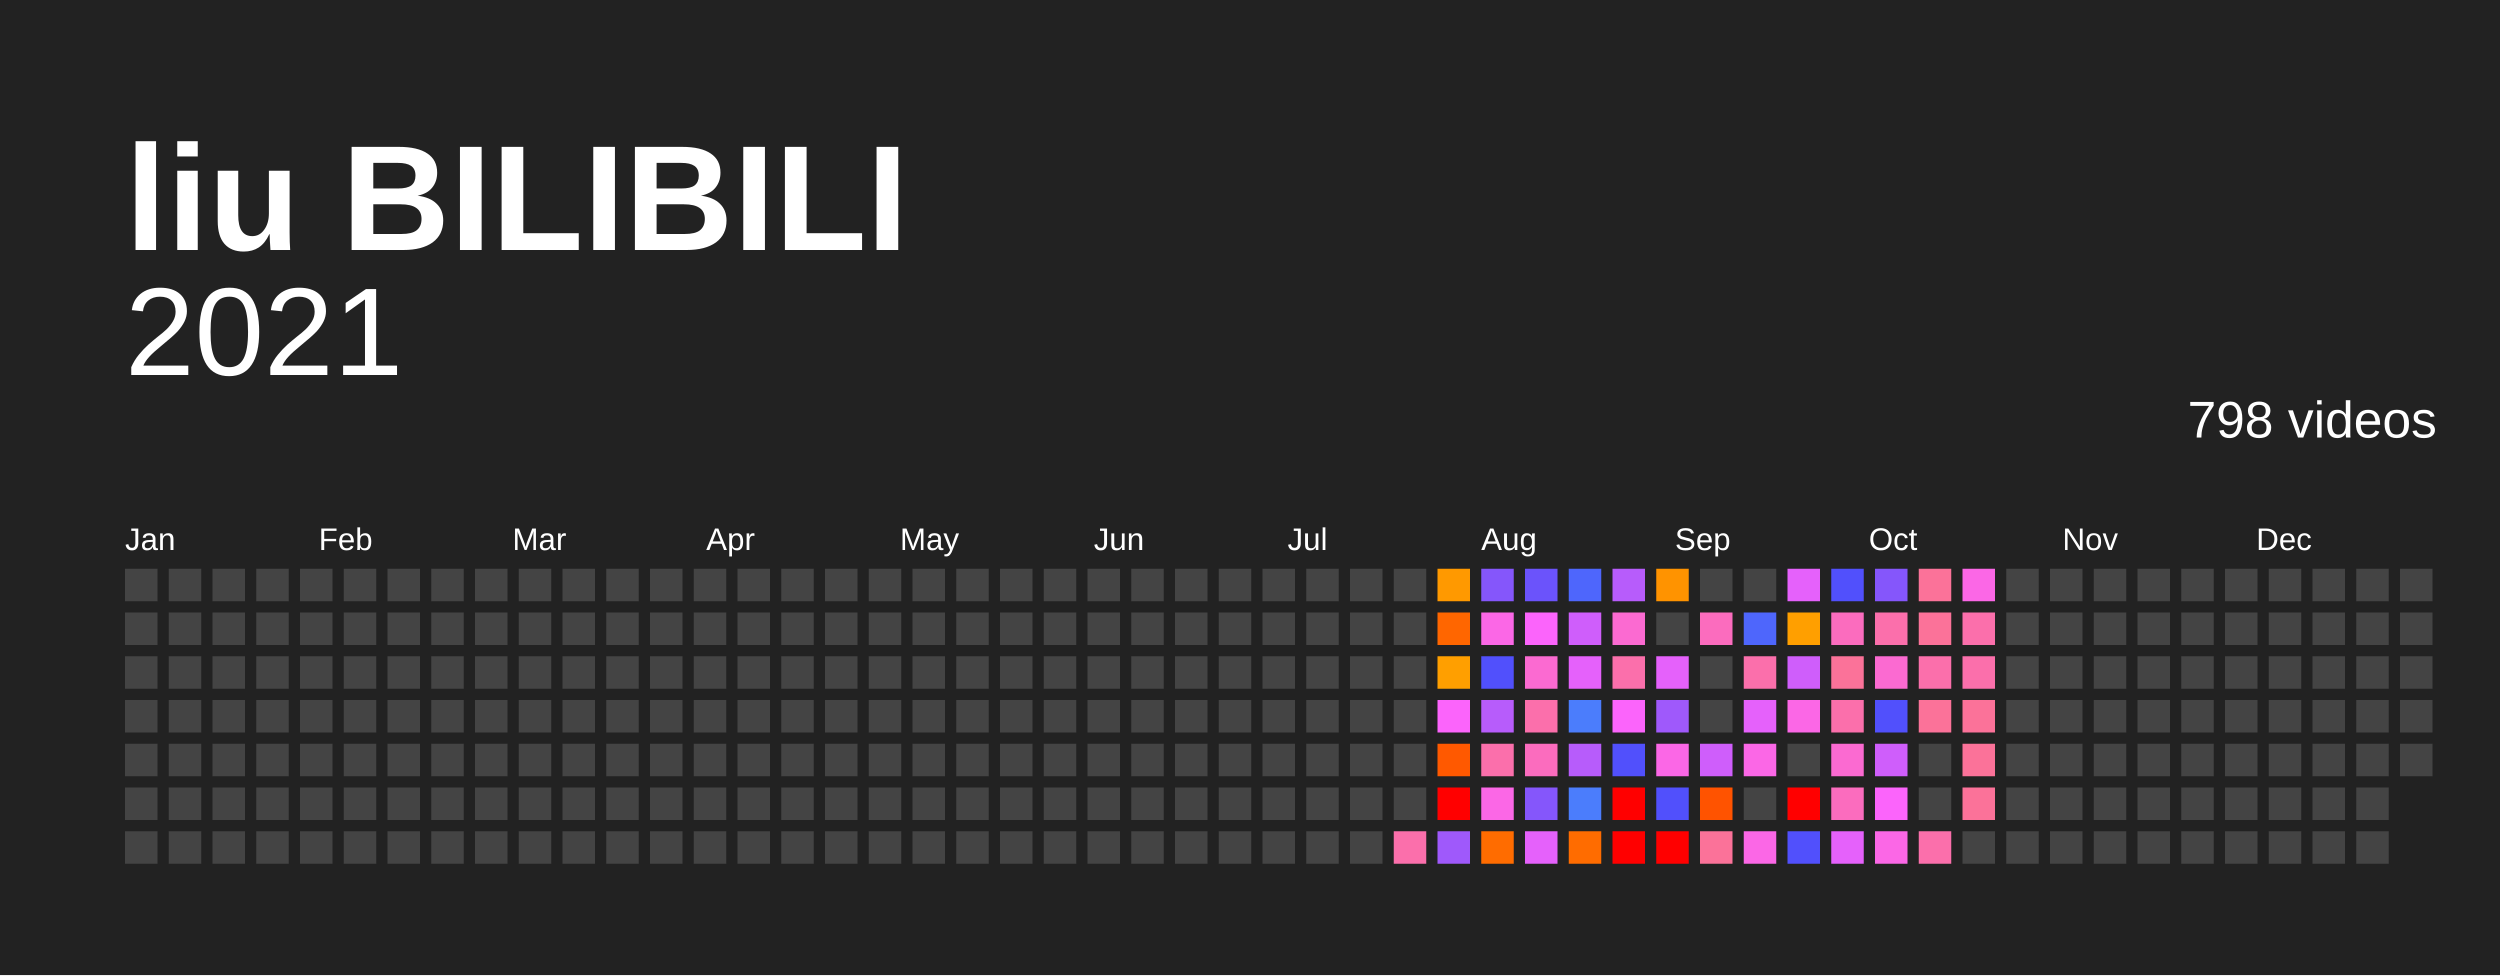
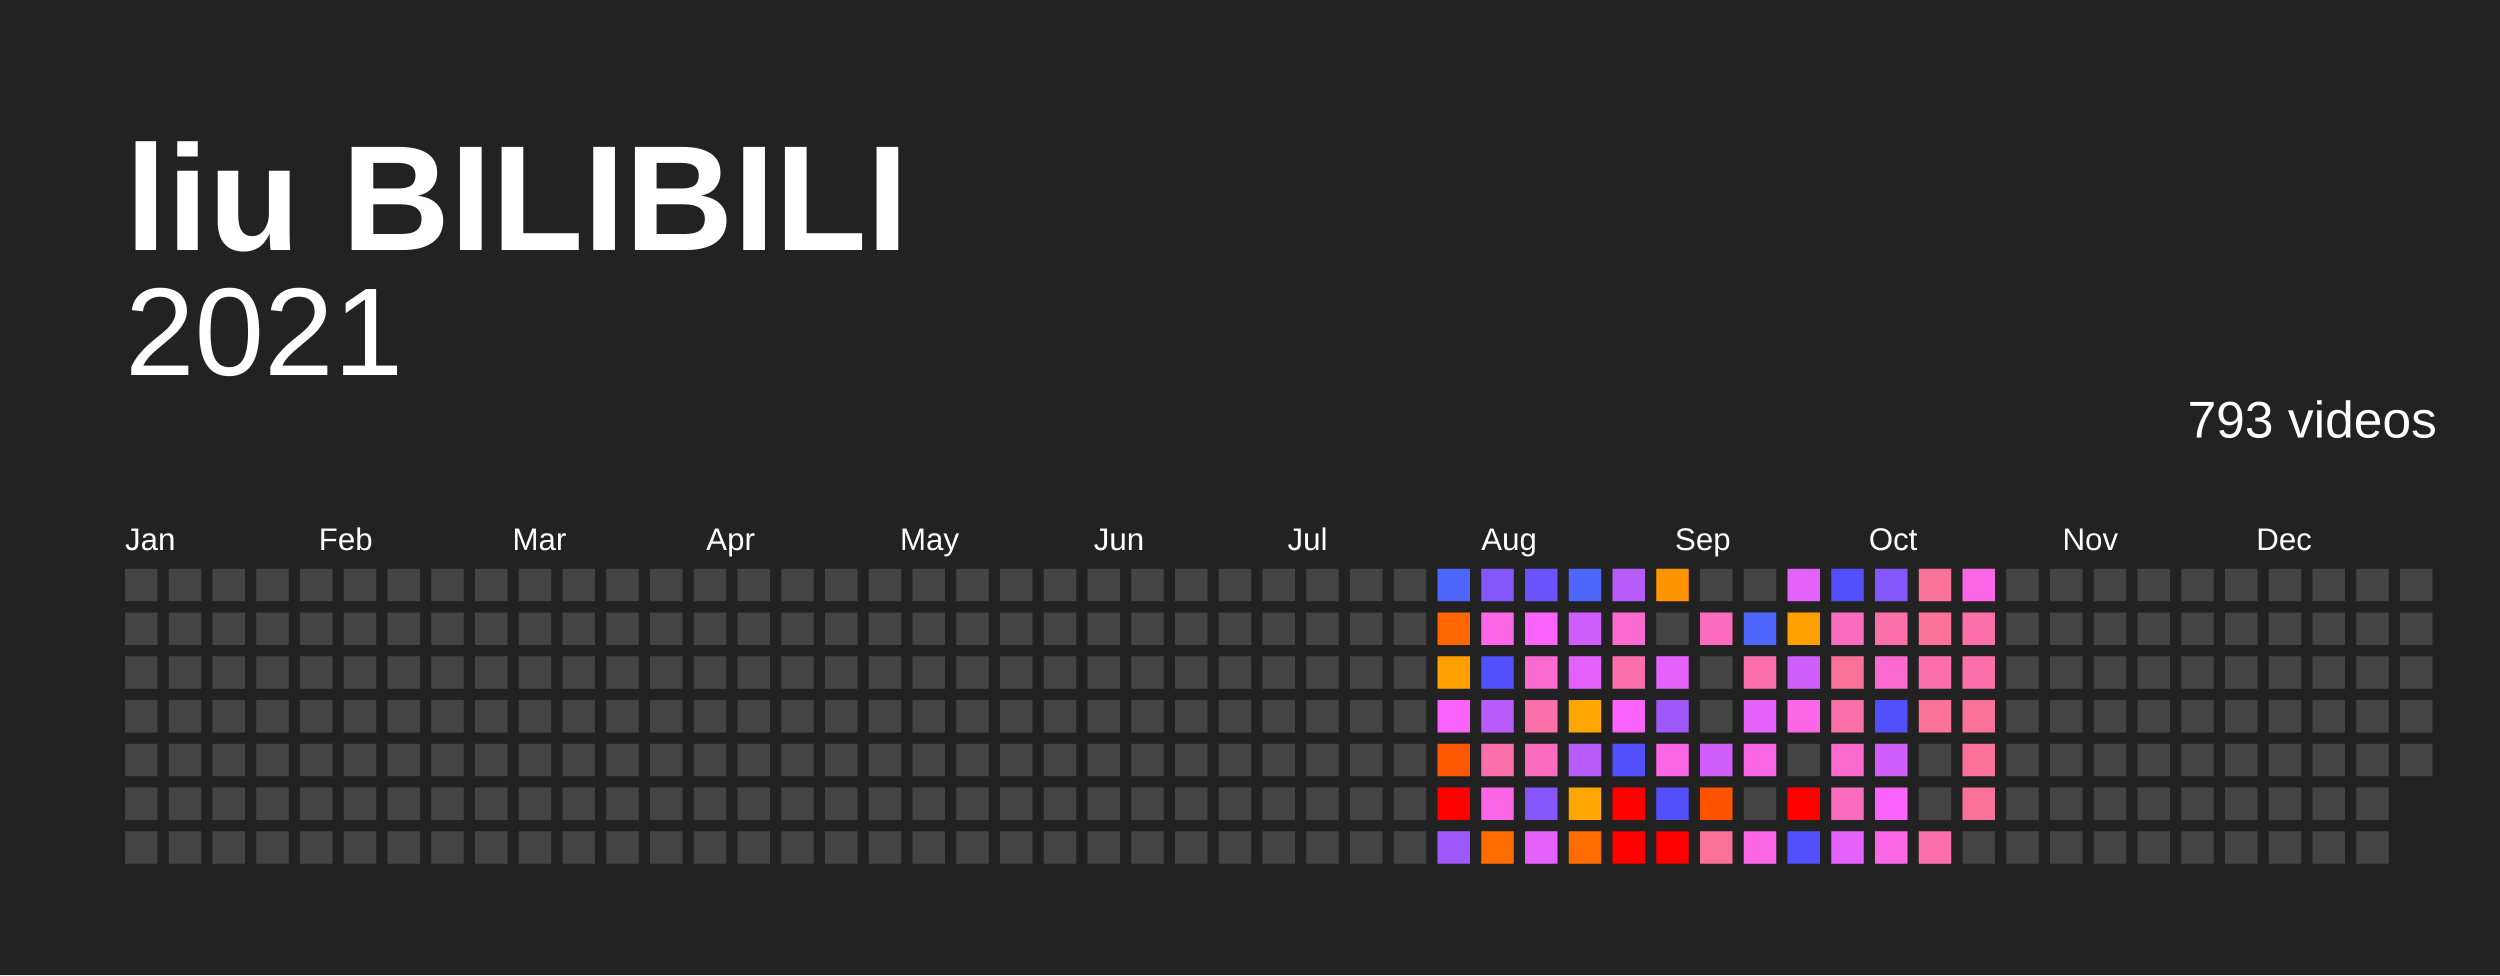
<svg xmlns="http://www.w3.org/2000/svg" baseProfile="full" height="78mm" version="1.1" viewBox="0,0,200,78" width="200mm">
  <defs />
  <rect fill="#222222" height="78" width="200" x="0" y="0" />
  <text fill="#FFFFFF" style="font-size:12px; font-family:Arial; font-weight:bold;" x="10" y="20">liu BILIBILI</text>
  <text alignment-baseline="hanging" fill="#FFFFFF" style="font-size:10.0px; font-family:Arial;" x="10" y="30">2021</text>
-   <text alignment-baseline="hanging" fill="#FFFFFF" style="font-size:4.125px; font-family:Arial;" x="175" y="35">798 videos</text>
+   <text alignment-baseline="hanging" fill="#FFFFFF" style="font-size:4.125px; font-family:Arial;" x="175" y="35">793 videos</text>
  <text fill="#FFFFFF" style="font-size:2.5px; font-family:Arial" x="10.0" y="44">Jan</text>
  <text fill="#FFFFFF" style="font-size:2.5px; font-family:Arial" x="25.5" y="44">Feb</text>
  <text fill="#FFFFFF" style="font-size:2.5px; font-family:Arial" x="41.0" y="44">Mar</text>
  <text fill="#FFFFFF" style="font-size:2.5px; font-family:Arial" x="56.5" y="44">Apr</text>
  <text fill="#FFFFFF" style="font-size:2.5px; font-family:Arial" x="72.0" y="44">May</text>
  <text fill="#FFFFFF" style="font-size:2.5px; font-family:Arial" x="87.5" y="44">Jun</text>
  <text fill="#FFFFFF" style="font-size:2.5px; font-family:Arial" x="103.0" y="44">Jul</text>
  <text fill="#FFFFFF" style="font-size:2.5px; font-family:Arial" x="118.5" y="44">Aug</text>
  <text fill="#FFFFFF" style="font-size:2.5px; font-family:Arial" x="134.0" y="44">Sep</text>
  <text fill="#FFFFFF" style="font-size:2.5px; font-family:Arial" x="149.5" y="44">Oct</text>
  <text fill="#FFFFFF" style="font-size:2.5px; font-family:Arial" x="165.0" y="44">Nov</text>
  <text fill="#FFFFFF" style="font-size:2.5px; font-family:Arial" x="180.5" y="44">Dec</text>
  <rect fill="#444444" height="2.6" width="2.6" x="10.0" y="45.5" />
  <rect fill="#444444" height="2.6" width="2.6" x="10.0" y="49.0" />
  <rect fill="#444444" height="2.6" width="2.6" x="10.0" y="52.5" />
  <rect fill="#444444" height="2.6" width="2.6" x="10.0" y="56.0" />
  <rect fill="#444444" height="2.6" width="2.6" x="10.0" y="59.5" />
  <rect fill="#444444" height="2.6" width="2.6" x="10.0" y="63.0" />
  <rect fill="#444444" height="2.6" width="2.6" x="10.0" y="66.5" />
  <rect fill="#444444" height="2.6" width="2.6" x="13.5" y="45.5" />
  <rect fill="#444444" height="2.6" width="2.6" x="13.5" y="49.0" />
  <rect fill="#444444" height="2.6" width="2.6" x="13.5" y="52.5" />
  <rect fill="#444444" height="2.6" width="2.6" x="13.5" y="56.0" />
  <rect fill="#444444" height="2.6" width="2.6" x="13.5" y="59.5" />
  <rect fill="#444444" height="2.6" width="2.6" x="13.5" y="63.0" />
  <rect fill="#444444" height="2.6" width="2.6" x="13.5" y="66.5" />
  <rect fill="#444444" height="2.6" width="2.6" x="17.0" y="45.5" />
  <rect fill="#444444" height="2.6" width="2.6" x="17.0" y="49.0" />
  <rect fill="#444444" height="2.6" width="2.6" x="17.0" y="52.5" />
  <rect fill="#444444" height="2.6" width="2.6" x="17.0" y="56.0" />
  <rect fill="#444444" height="2.6" width="2.6" x="17.0" y="59.5" />
  <rect fill="#444444" height="2.6" width="2.6" x="17.0" y="63.0" />
  <rect fill="#444444" height="2.6" width="2.6" x="17.0" y="66.5" />
  <rect fill="#444444" height="2.6" width="2.6" x="20.5" y="45.5" />
  <rect fill="#444444" height="2.6" width="2.6" x="20.5" y="49.0" />
  <rect fill="#444444" height="2.6" width="2.6" x="20.5" y="52.5" />
  <rect fill="#444444" height="2.6" width="2.6" x="20.5" y="56.0" />
  <rect fill="#444444" height="2.6" width="2.6" x="20.5" y="59.5" />
  <rect fill="#444444" height="2.6" width="2.6" x="20.5" y="63.0" />
  <rect fill="#444444" height="2.6" width="2.6" x="20.5" y="66.5" />
  <rect fill="#444444" height="2.6" width="2.6" x="24.0" y="45.5" />
  <rect fill="#444444" height="2.6" width="2.6" x="24.0" y="49.0" />
  <rect fill="#444444" height="2.6" width="2.6" x="24.0" y="52.5" />
  <rect fill="#444444" height="2.6" width="2.6" x="24.0" y="56.0" />
  <rect fill="#444444" height="2.6" width="2.6" x="24.0" y="59.5" />
  <rect fill="#444444" height="2.6" width="2.6" x="24.0" y="63.0" />
  <rect fill="#444444" height="2.6" width="2.6" x="24.0" y="66.5" />
  <rect fill="#444444" height="2.6" width="2.6" x="27.5" y="45.5" />
  <rect fill="#444444" height="2.6" width="2.6" x="27.5" y="49.0" />
  <rect fill="#444444" height="2.6" width="2.6" x="27.5" y="52.5" />
  <rect fill="#444444" height="2.6" width="2.6" x="27.5" y="56.0" />
  <rect fill="#444444" height="2.6" width="2.6" x="27.5" y="59.5" />
  <rect fill="#444444" height="2.6" width="2.6" x="27.5" y="63.0" />
  <rect fill="#444444" height="2.6" width="2.6" x="27.5" y="66.5" />
  <rect fill="#444444" height="2.6" width="2.6" x="31.0" y="45.5" />
  <rect fill="#444444" height="2.6" width="2.6" x="31.0" y="49.0" />
  <rect fill="#444444" height="2.6" width="2.6" x="31.0" y="52.5" />
  <rect fill="#444444" height="2.6" width="2.6" x="31.0" y="56.0" />
  <rect fill="#444444" height="2.6" width="2.6" x="31.0" y="59.5" />
  <rect fill="#444444" height="2.6" width="2.6" x="31.0" y="63.0" />
  <rect fill="#444444" height="2.6" width="2.6" x="31.0" y="66.5" />
  <rect fill="#444444" height="2.6" width="2.6" x="34.5" y="45.5" />
  <rect fill="#444444" height="2.6" width="2.6" x="34.5" y="49.0" />
  <rect fill="#444444" height="2.6" width="2.6" x="34.5" y="52.5" />
  <rect fill="#444444" height="2.6" width="2.6" x="34.5" y="56.0" />
  <rect fill="#444444" height="2.6" width="2.6" x="34.5" y="59.5" />
  <rect fill="#444444" height="2.6" width="2.6" x="34.5" y="63.0" />
  <rect fill="#444444" height="2.6" width="2.6" x="34.5" y="66.5" />
  <rect fill="#444444" height="2.6" width="2.6" x="38.0" y="45.5" />
  <rect fill="#444444" height="2.6" width="2.6" x="38.0" y="49.0" />
  <rect fill="#444444" height="2.6" width="2.6" x="38.0" y="52.5" />
  <rect fill="#444444" height="2.6" width="2.6" x="38.0" y="56.0" />
  <rect fill="#444444" height="2.6" width="2.6" x="38.0" y="59.5" />
  <rect fill="#444444" height="2.6" width="2.6" x="38.0" y="63.0" />
  <rect fill="#444444" height="2.6" width="2.6" x="38.0" y="66.5" />
  <rect fill="#444444" height="2.6" width="2.6" x="41.5" y="45.5" />
  <rect fill="#444444" height="2.6" width="2.6" x="41.5" y="49.0" />
  <rect fill="#444444" height="2.6" width="2.6" x="41.5" y="52.5" />
  <rect fill="#444444" height="2.6" width="2.6" x="41.5" y="56.0" />
  <rect fill="#444444" height="2.6" width="2.6" x="41.5" y="59.5" />
  <rect fill="#444444" height="2.6" width="2.6" x="41.5" y="63.0" />
  <rect fill="#444444" height="2.6" width="2.6" x="41.5" y="66.5" />
  <rect fill="#444444" height="2.6" width="2.6" x="45.0" y="45.5" />
  <rect fill="#444444" height="2.6" width="2.6" x="45.0" y="49.0" />
  <rect fill="#444444" height="2.6" width="2.6" x="45.0" y="52.5" />
  <rect fill="#444444" height="2.6" width="2.6" x="45.0" y="56.0" />
  <rect fill="#444444" height="2.6" width="2.6" x="45.0" y="59.5" />
  <rect fill="#444444" height="2.6" width="2.6" x="45.0" y="63.0" />
  <rect fill="#444444" height="2.6" width="2.6" x="45.0" y="66.5" />
  <rect fill="#444444" height="2.6" width="2.6" x="48.5" y="45.5" />
  <rect fill="#444444" height="2.6" width="2.6" x="48.5" y="49.0" />
  <rect fill="#444444" height="2.6" width="2.6" x="48.5" y="52.5" />
  <rect fill="#444444" height="2.6" width="2.6" x="48.5" y="56.0" />
  <rect fill="#444444" height="2.6" width="2.6" x="48.5" y="59.5" />
  <rect fill="#444444" height="2.6" width="2.6" x="48.5" y="63.0" />
  <rect fill="#444444" height="2.6" width="2.6" x="48.5" y="66.5" />
  <rect fill="#444444" height="2.6" width="2.6" x="52.0" y="45.5" />
  <rect fill="#444444" height="2.6" width="2.6" x="52.0" y="49.0" />
  <rect fill="#444444" height="2.6" width="2.6" x="52.0" y="52.5" />
  <rect fill="#444444" height="2.6" width="2.6" x="52.0" y="56.0" />
  <rect fill="#444444" height="2.6" width="2.6" x="52.0" y="59.5" />
  <rect fill="#444444" height="2.6" width="2.6" x="52.0" y="63.0" />
  <rect fill="#444444" height="2.6" width="2.6" x="52.0" y="66.5" />
  <rect fill="#444444" height="2.6" width="2.6" x="55.5" y="45.5" />
  <rect fill="#444444" height="2.6" width="2.6" x="55.5" y="49.0" />
  <rect fill="#444444" height="2.6" width="2.6" x="55.5" y="52.5" />
  <rect fill="#444444" height="2.6" width="2.6" x="55.5" y="56.0" />
  <rect fill="#444444" height="2.6" width="2.6" x="55.5" y="59.5" />
  <rect fill="#444444" height="2.6" width="2.6" x="55.5" y="63.0" />
  <rect fill="#444444" height="2.6" width="2.6" x="55.5" y="66.5" />
  <rect fill="#444444" height="2.6" width="2.6" x="59.0" y="45.5" />
  <rect fill="#444444" height="2.6" width="2.6" x="59.0" y="49.0" />
  <rect fill="#444444" height="2.6" width="2.6" x="59.0" y="52.5" />
  <rect fill="#444444" height="2.6" width="2.6" x="59.0" y="56.0" />
  <rect fill="#444444" height="2.6" width="2.6" x="59.0" y="59.5" />
  <rect fill="#444444" height="2.6" width="2.6" x="59.0" y="63.0" />
  <rect fill="#444444" height="2.6" width="2.6" x="59.0" y="66.5" />
  <rect fill="#444444" height="2.6" width="2.6" x="62.5" y="45.5" />
  <rect fill="#444444" height="2.6" width="2.6" x="62.5" y="49.0" />
  <rect fill="#444444" height="2.6" width="2.6" x="62.5" y="52.5" />
  <rect fill="#444444" height="2.6" width="2.6" x="62.5" y="56.0" />
  <rect fill="#444444" height="2.6" width="2.6" x="62.5" y="59.5" />
  <rect fill="#444444" height="2.6" width="2.6" x="62.5" y="63.0" />
  <rect fill="#444444" height="2.6" width="2.6" x="62.5" y="66.5" />
  <rect fill="#444444" height="2.6" width="2.6" x="66.0" y="45.5" />
  <rect fill="#444444" height="2.6" width="2.6" x="66.0" y="49.0" />
  <rect fill="#444444" height="2.6" width="2.6" x="66.0" y="52.5" />
  <rect fill="#444444" height="2.6" width="2.6" x="66.0" y="56.0" />
  <rect fill="#444444" height="2.6" width="2.6" x="66.0" y="59.5" />
  <rect fill="#444444" height="2.6" width="2.6" x="66.0" y="63.0" />
  <rect fill="#444444" height="2.6" width="2.6" x="66.0" y="66.5" />
  <rect fill="#444444" height="2.6" width="2.6" x="69.5" y="45.5" />
  <rect fill="#444444" height="2.6" width="2.6" x="69.5" y="49.0" />
  <rect fill="#444444" height="2.6" width="2.6" x="69.5" y="52.5" />
  <rect fill="#444444" height="2.6" width="2.6" x="69.5" y="56.0" />
  <rect fill="#444444" height="2.6" width="2.6" x="69.5" y="59.5" />
  <rect fill="#444444" height="2.6" width="2.6" x="69.5" y="63.0" />
  <rect fill="#444444" height="2.6" width="2.6" x="69.5" y="66.5" />
  <rect fill="#444444" height="2.6" width="2.6" x="73.0" y="45.5" />
  <rect fill="#444444" height="2.6" width="2.6" x="73.0" y="49.0" />
  <rect fill="#444444" height="2.6" width="2.6" x="73.0" y="52.5" />
  <rect fill="#444444" height="2.6" width="2.6" x="73.0" y="56.0" />
  <rect fill="#444444" height="2.6" width="2.6" x="73.0" y="59.5" />
  <rect fill="#444444" height="2.6" width="2.6" x="73.0" y="63.0" />
  <rect fill="#444444" height="2.6" width="2.6" x="73.0" y="66.5" />
  <rect fill="#444444" height="2.6" width="2.6" x="76.5" y="45.5" />
  <rect fill="#444444" height="2.6" width="2.6" x="76.5" y="49.0" />
  <rect fill="#444444" height="2.6" width="2.6" x="76.5" y="52.5" />
  <rect fill="#444444" height="2.6" width="2.6" x="76.5" y="56.0" />
  <rect fill="#444444" height="2.6" width="2.6" x="76.5" y="59.5" />
  <rect fill="#444444" height="2.6" width="2.6" x="76.5" y="63.0" />
  <rect fill="#444444" height="2.6" width="2.6" x="76.5" y="66.5" />
  <rect fill="#444444" height="2.6" width="2.6" x="80.0" y="45.5" />
  <rect fill="#444444" height="2.6" width="2.6" x="80.0" y="49.0" />
  <rect fill="#444444" height="2.6" width="2.6" x="80.0" y="52.5" />
  <rect fill="#444444" height="2.6" width="2.6" x="80.0" y="56.0" />
  <rect fill="#444444" height="2.6" width="2.6" x="80.0" y="59.5" />
  <rect fill="#444444" height="2.6" width="2.6" x="80.0" y="63.0" />
  <rect fill="#444444" height="2.6" width="2.6" x="80.0" y="66.5" />
  <rect fill="#444444" height="2.6" width="2.6" x="83.5" y="45.5" />
  <rect fill="#444444" height="2.6" width="2.6" x="83.5" y="49.0" />
  <rect fill="#444444" height="2.6" width="2.6" x="83.5" y="52.5" />
  <rect fill="#444444" height="2.6" width="2.6" x="83.5" y="56.0" />
  <rect fill="#444444" height="2.6" width="2.6" x="83.5" y="59.5" />
  <rect fill="#444444" height="2.6" width="2.6" x="83.5" y="63.0" />
  <rect fill="#444444" height="2.6" width="2.6" x="83.5" y="66.5" />
  <rect fill="#444444" height="2.6" width="2.6" x="87.0" y="45.5" />
  <rect fill="#444444" height="2.6" width="2.6" x="87.0" y="49.0" />
  <rect fill="#444444" height="2.6" width="2.6" x="87.0" y="52.5" />
  <rect fill="#444444" height="2.6" width="2.6" x="87.0" y="56.0" />
  <rect fill="#444444" height="2.6" width="2.6" x="87.0" y="59.5" />
  <rect fill="#444444" height="2.6" width="2.6" x="87.0" y="63.0" />
  <rect fill="#444444" height="2.6" width="2.6" x="87.0" y="66.5" />
  <rect fill="#444444" height="2.6" width="2.6" x="90.5" y="45.5" />
  <rect fill="#444444" height="2.6" width="2.6" x="90.5" y="49.0" />
  <rect fill="#444444" height="2.6" width="2.6" x="90.5" y="52.5" />
  <rect fill="#444444" height="2.6" width="2.6" x="90.5" y="56.0" />
  <rect fill="#444444" height="2.6" width="2.6" x="90.5" y="59.5" />
  <rect fill="#444444" height="2.6" width="2.6" x="90.5" y="63.0" />
  <rect fill="#444444" height="2.6" width="2.6" x="90.5" y="66.5" />
  <rect fill="#444444" height="2.6" width="2.6" x="94.0" y="45.5" />
  <rect fill="#444444" height="2.6" width="2.6" x="94.0" y="49.0" />
  <rect fill="#444444" height="2.6" width="2.6" x="94.0" y="52.5" />
  <rect fill="#444444" height="2.6" width="2.6" x="94.0" y="56.0" />
  <rect fill="#444444" height="2.6" width="2.6" x="94.0" y="59.5" />
  <rect fill="#444444" height="2.6" width="2.6" x="94.0" y="63.0" />
  <rect fill="#444444" height="2.6" width="2.6" x="94.0" y="66.5" />
  <rect fill="#444444" height="2.6" width="2.6" x="97.5" y="45.5" />
  <rect fill="#444444" height="2.6" width="2.6" x="97.5" y="49.0" />
  <rect fill="#444444" height="2.6" width="2.6" x="97.5" y="52.5" />
  <rect fill="#444444" height="2.6" width="2.6" x="97.5" y="56.0" />
  <rect fill="#444444" height="2.6" width="2.6" x="97.5" y="59.5" />
  <rect fill="#444444" height="2.6" width="2.6" x="97.5" y="63.0" />
  <rect fill="#444444" height="2.6" width="2.6" x="97.5" y="66.5" />
  <rect fill="#444444" height="2.6" width="2.6" x="101.0" y="45.5" />
  <rect fill="#444444" height="2.6" width="2.6" x="101.0" y="49.0" />
  <rect fill="#444444" height="2.6" width="2.6" x="101.0" y="52.5" />
  <rect fill="#444444" height="2.6" width="2.6" x="101.0" y="56.0" />
  <rect fill="#444444" height="2.6" width="2.6" x="101.0" y="59.5" />
  <rect fill="#444444" height="2.6" width="2.6" x="101.0" y="63.0" />
  <rect fill="#444444" height="2.6" width="2.6" x="101.0" y="66.5" />
  <rect fill="#444444" height="2.6" width="2.6" x="104.5" y="45.5" />
  <rect fill="#444444" height="2.6" width="2.6" x="104.5" y="49.0" />
  <rect fill="#444444" height="2.6" width="2.6" x="104.5" y="52.5" />
  <rect fill="#444444" height="2.6" width="2.6" x="104.5" y="56.0" />
  <rect fill="#444444" height="2.6" width="2.6" x="104.5" y="59.5" />
  <rect fill="#444444" height="2.6" width="2.6" x="104.5" y="63.0" />
  <rect fill="#444444" height="2.6" width="2.6" x="104.5" y="66.5" />
  <rect fill="#444444" height="2.6" width="2.6" x="108.0" y="45.5" />
  <rect fill="#444444" height="2.6" width="2.6" x="108.0" y="49.0" />
  <rect fill="#444444" height="2.6" width="2.6" x="108.0" y="52.5" />
  <rect fill="#444444" height="2.6" width="2.6" x="108.0" y="56.0" />
  <rect fill="#444444" height="2.6" width="2.6" x="108.0" y="59.5" />
  <rect fill="#444444" height="2.6" width="2.6" x="108.0" y="63.0" />
  <rect fill="#444444" height="2.6" width="2.6" x="108.0" y="66.5" />
  <rect fill="#444444" height="2.6" width="2.6" x="111.5" y="45.5" />
  <rect fill="#444444" height="2.6" width="2.6" x="111.5" y="49.0" />
  <rect fill="#444444" height="2.6" width="2.6" x="111.5" y="52.5" />
  <rect fill="#444444" height="2.6" width="2.6" x="111.5" y="56.0" />
  <rect fill="#444444" height="2.6" width="2.6" x="111.5" y="59.5" />
  <rect fill="#444444" height="2.6" width="2.6" x="111.5" y="63.0" />
-   <rect fill="#fb6fab" height="2.6" width="2.6" x="111.5" y="66.5" />
-   <rect fill="#ff9900" height="2.6" width="2.6" x="115.0" y="45.5" />
+   <rect fill="#444444" height="2.6" width="2.6" x="111.5" y="66.5" />
+   <rect fill="#4e66fc" height="2.6" width="2.6" x="115.0" y="45.5" />
  <rect fill="#ff6600" height="2.6" width="2.6" x="115.0" y="49.0" />
  <rect fill="#ff9f00" height="2.6" width="2.6" x="115.0" y="52.5" />
  <rect fill="#fb64fb" height="2.6" width="2.6" x="115.0" y="56.0" />
  <rect fill="#ff5900" height="2.6" width="2.6" x="115.0" y="59.5" />
  <rect fill="red" height="2.6" width="2.6" x="115.0" y="63.0" />
  <rect fill="#9f59fb" height="2.6" width="2.6" x="115.0" y="66.5" />
  <rect fill="#8556fb" height="2.6" width="2.6" x="118.5" y="45.5" />
  <rect fill="#fb67e6" height="2.6" width="2.6" x="118.5" y="49.0" />
  <rect fill="#5150fc" height="2.6" width="2.6" x="118.5" y="52.5" />
  <rect fill="#b75cfb" height="2.6" width="2.6" x="118.5" y="56.0" />
  <rect fill="#fb6fab" height="2.6" width="2.6" x="118.5" y="59.5" />
  <rect fill="#fb67e6" height="2.6" width="2.6" x="118.5" y="63.0" />
  <rect fill="#ff6c00" height="2.6" width="2.6" x="118.5" y="66.5" />
  <rect fill="#6b53fb" height="2.6" width="2.6" x="122.0" y="45.5" />
  <rect fill="#fb64fb" height="2.6" width="2.6" x="122.0" y="49.0" />
  <rect fill="#fb6ad1" height="2.6" width="2.6" x="122.0" y="52.5" />
  <rect fill="#fb6fab" height="2.6" width="2.6" x="122.0" y="56.0" />
  <rect fill="#fb6cbe" height="2.6" width="2.6" x="122.0" y="59.5" />
  <rect fill="#8556fb" height="2.6" width="2.6" x="122.0" y="63.0" />
  <rect fill="#e561fb" height="2.6" width="2.6" x="122.0" y="66.5" />
  <rect fill="#4e66fc" height="2.6" width="2.6" x="125.5" y="45.5" />
  <rect fill="#cf5efb" height="2.6" width="2.6" x="125.5" y="49.0" />
  <rect fill="#e561fb" height="2.6" width="2.6" x="125.5" y="52.5" />
-   <rect fill="#4b7dfc" height="2.6" width="2.6" x="125.5" y="56.0" />
+   <rect fill="#ffa600" height="2.6" width="2.6" x="125.5" y="56.0" />
  <rect fill="#b75cfb" height="2.6" width="2.6" x="125.5" y="59.5" />
-   <rect fill="#4b7dfc" height="2.6" width="2.6" x="125.5" y="63.0" />
+   <rect fill="#ffa600" height="2.6" width="2.6" x="125.5" y="63.0" />
  <rect fill="#ff6c00" height="2.6" width="2.6" x="125.5" y="66.5" />
  <rect fill="#b75cfb" height="2.6" width="2.6" x="129.0" y="45.5" />
  <rect fill="#fb6ad1" height="2.6" width="2.6" x="129.0" y="49.0" />
  <rect fill="#fb6fab" height="2.6" width="2.6" x="129.0" y="52.5" />
  <rect fill="#fb64fb" height="2.6" width="2.6" x="129.0" y="56.0" />
  <rect fill="#5150fc" height="2.6" width="2.6" x="129.0" y="59.5" />
  <rect fill="red" height="2.6" width="2.6" x="129.0" y="63.0" />
  <rect fill="red" height="2.6" width="2.6" x="129.0" y="66.5" />
  <rect fill="#ff9300" height="2.6" width="2.6" x="132.5" y="45.5" />
  <rect fill="#444444" height="2.6" width="2.6" x="132.5" y="49.0" />
  <rect fill="#e561fb" height="2.6" width="2.6" x="132.5" y="52.5" />
  <rect fill="#9f59fb" height="2.6" width="2.6" x="132.5" y="56.0" />
  <rect fill="#fb67e6" height="2.6" width="2.6" x="132.5" y="59.5" />
  <rect fill="#5150fc" height="2.6" width="2.6" x="132.5" y="63.0" />
  <rect fill="red" height="2.6" width="2.6" x="132.5" y="66.5" />
  <rect fill="#444444" height="2.6" width="2.6" x="136.0" y="45.5" />
  <rect fill="#fb6cbe" height="2.6" width="2.6" x="136.0" y="49.0" />
  <rect fill="#444444" height="2.6" width="2.6" x="136.0" y="52.5" />
  <rect fill="#444444" height="2.6" width="2.6" x="136.0" y="56.0" />
  <rect fill="#cf5efb" height="2.6" width="2.6" x="136.0" y="59.5" />
  <rect fill="#ff5300" height="2.6" width="2.6" x="136.0" y="63.0" />
  <rect fill="#fb7299" height="2.6" width="2.6" x="136.0" y="66.5" />
  <rect fill="#444444" height="2.6" width="2.6" x="139.5" y="45.5" />
  <rect fill="#4e66fc" height="2.6" width="2.6" x="139.5" y="49.0" />
  <rect fill="#fb6fab" height="2.6" width="2.6" x="139.5" y="52.5" />
  <rect fill="#e561fb" height="2.6" width="2.6" x="139.5" y="56.0" />
  <rect fill="#fb67e6" height="2.6" width="2.6" x="139.5" y="59.5" />
  <rect fill="#444444" height="2.6" width="2.6" x="139.5" y="63.0" />
  <rect fill="#fb67e6" height="2.6" width="2.6" x="139.5" y="66.5" />
  <rect fill="#e561fb" height="2.6" width="2.6" x="143.0" y="45.5" />
  <rect fill="#ff9f00" height="2.6" width="2.6" x="143.0" y="49.0" />
  <rect fill="#cf5efb" height="2.6" width="2.6" x="143.0" y="52.5" />
  <rect fill="#fb67e6" height="2.6" width="2.6" x="143.0" y="56.0" />
  <rect fill="#444444" height="2.6" width="2.6" x="143.0" y="59.5" />
  <rect fill="red" height="2.6" width="2.6" x="143.0" y="63.0" />
  <rect fill="#5150fc" height="2.6" width="2.6" x="143.0" y="66.5" />
  <rect fill="#5150fc" height="2.6" width="2.6" x="146.5" y="45.5" />
  <rect fill="#fb6cbe" height="2.6" width="2.6" x="146.5" y="49.0" />
  <rect fill="#fb7299" height="2.6" width="2.6" x="146.5" y="52.5" />
  <rect fill="#fb6fab" height="2.6" width="2.6" x="146.5" y="56.0" />
  <rect fill="#fb6ad1" height="2.6" width="2.6" x="146.5" y="59.5" />
  <rect fill="#fb6cbe" height="2.6" width="2.6" x="146.5" y="63.0" />
  <rect fill="#e561fb" height="2.6" width="2.6" x="146.5" y="66.5" />
  <rect fill="#8556fb" height="2.6" width="2.6" x="150.0" y="45.5" />
  <rect fill="#fb6fab" height="2.6" width="2.6" x="150.0" y="49.0" />
  <rect fill="#fb6ad1" height="2.6" width="2.6" x="150.0" y="52.5" />
  <rect fill="#5150fc" height="2.6" width="2.6" x="150.0" y="56.0" />
  <rect fill="#cf5efb" height="2.6" width="2.6" x="150.0" y="59.5" />
  <rect fill="#fb64fb" height="2.6" width="2.6" x="150.0" y="63.0" />
  <rect fill="#fb67e6" height="2.6" width="2.6" x="150.0" y="66.5" />
  <rect fill="#fb7299" height="2.6" width="2.6" x="153.5" y="45.5" />
  <rect fill="#fb7299" height="2.6" width="2.6" x="153.5" y="49.0" />
  <rect fill="#fb6fab" height="2.6" width="2.6" x="153.5" y="52.5" />
  <rect fill="#fb7299" height="2.6" width="2.6" x="153.5" y="56.0" />
  <rect fill="#444444" height="2.6" width="2.6" x="153.5" y="59.5" />
  <rect fill="#444444" height="2.6" width="2.6" x="153.5" y="63.0" />
  <rect fill="#fb6fab" height="2.6" width="2.6" x="153.5" y="66.5" />
  <rect fill="#fb67e6" height="2.6" width="2.6" x="157.0" y="45.5" />
  <rect fill="#fb6fab" height="2.6" width="2.6" x="157.0" y="49.0" />
  <rect fill="#fb6fab" height="2.6" width="2.6" x="157.0" y="52.5" />
  <rect fill="#fb7299" height="2.6" width="2.6" x="157.0" y="56.0" />
  <rect fill="#fb7299" height="2.6" width="2.6" x="157.0" y="59.5" />
  <rect fill="#fb7299" height="2.6" width="2.6" x="157.0" y="63.0" />
  <rect fill="#444444" height="2.6" width="2.6" x="157.0" y="66.5" />
  <rect fill="#444444" height="2.6" width="2.6" x="160.5" y="45.5" />
  <rect fill="#444444" height="2.6" width="2.6" x="160.5" y="49.0" />
  <rect fill="#444444" height="2.6" width="2.6" x="160.5" y="52.5" />
  <rect fill="#444444" height="2.6" width="2.6" x="160.5" y="56.0" />
  <rect fill="#444444" height="2.6" width="2.6" x="160.5" y="59.5" />
  <rect fill="#444444" height="2.6" width="2.6" x="160.5" y="63.0" />
  <rect fill="#444444" height="2.6" width="2.6" x="160.5" y="66.5" />
  <rect fill="#444444" height="2.6" width="2.6" x="164.0" y="45.5" />
  <rect fill="#444444" height="2.6" width="2.6" x="164.0" y="49.0" />
  <rect fill="#444444" height="2.6" width="2.6" x="164.0" y="52.5" />
  <rect fill="#444444" height="2.6" width="2.6" x="164.0" y="56.0" />
  <rect fill="#444444" height="2.6" width="2.6" x="164.0" y="59.5" />
  <rect fill="#444444" height="2.6" width="2.6" x="164.0" y="63.0" />
  <rect fill="#444444" height="2.6" width="2.6" x="164.0" y="66.5" />
  <rect fill="#444444" height="2.6" width="2.6" x="167.5" y="45.5" />
  <rect fill="#444444" height="2.6" width="2.6" x="167.5" y="49.0" />
  <rect fill="#444444" height="2.6" width="2.6" x="167.5" y="52.5" />
  <rect fill="#444444" height="2.6" width="2.6" x="167.5" y="56.0" />
  <rect fill="#444444" height="2.6" width="2.6" x="167.5" y="59.5" />
  <rect fill="#444444" height="2.6" width="2.6" x="167.5" y="63.0" />
  <rect fill="#444444" height="2.6" width="2.6" x="167.5" y="66.5" />
  <rect fill="#444444" height="2.6" width="2.6" x="171.0" y="45.5" />
  <rect fill="#444444" height="2.6" width="2.6" x="171.0" y="49.0" />
  <rect fill="#444444" height="2.6" width="2.6" x="171.0" y="52.5" />
  <rect fill="#444444" height="2.6" width="2.6" x="171.0" y="56.0" />
  <rect fill="#444444" height="2.6" width="2.6" x="171.0" y="59.5" />
  <rect fill="#444444" height="2.6" width="2.6" x="171.0" y="63.0" />
  <rect fill="#444444" height="2.6" width="2.6" x="171.0" y="66.5" />
  <rect fill="#444444" height="2.6" width="2.6" x="174.5" y="45.5" />
  <rect fill="#444444" height="2.6" width="2.6" x="174.5" y="49.0" />
  <rect fill="#444444" height="2.6" width="2.6" x="174.5" y="52.5" />
  <rect fill="#444444" height="2.6" width="2.6" x="174.5" y="56.0" />
  <rect fill="#444444" height="2.6" width="2.6" x="174.5" y="59.5" />
  <rect fill="#444444" height="2.6" width="2.6" x="174.5" y="63.0" />
  <rect fill="#444444" height="2.6" width="2.6" x="174.5" y="66.5" />
  <rect fill="#444444" height="2.6" width="2.6" x="178.0" y="45.5" />
  <rect fill="#444444" height="2.6" width="2.6" x="178.0" y="49.0" />
  <rect fill="#444444" height="2.6" width="2.6" x="178.0" y="52.5" />
  <rect fill="#444444" height="2.6" width="2.6" x="178.0" y="56.0" />
  <rect fill="#444444" height="2.6" width="2.6" x="178.0" y="59.5" />
  <rect fill="#444444" height="2.6" width="2.6" x="178.0" y="63.0" />
  <rect fill="#444444" height="2.6" width="2.6" x="178.0" y="66.5" />
  <rect fill="#444444" height="2.6" width="2.6" x="181.5" y="45.5" />
  <rect fill="#444444" height="2.6" width="2.6" x="181.5" y="49.0" />
  <rect fill="#444444" height="2.6" width="2.6" x="181.5" y="52.5" />
  <rect fill="#444444" height="2.6" width="2.6" x="181.5" y="56.0" />
  <rect fill="#444444" height="2.6" width="2.6" x="181.5" y="59.5" />
  <rect fill="#444444" height="2.6" width="2.6" x="181.5" y="63.0" />
  <rect fill="#444444" height="2.6" width="2.6" x="181.5" y="66.5" />
  <rect fill="#444444" height="2.6" width="2.6" x="185.0" y="45.5" />
  <rect fill="#444444" height="2.6" width="2.6" x="185.0" y="49.0" />
  <rect fill="#444444" height="2.6" width="2.6" x="185.0" y="52.5" />
  <rect fill="#444444" height="2.6" width="2.6" x="185.0" y="56.0" />
  <rect fill="#444444" height="2.6" width="2.6" x="185.0" y="59.5" />
  <rect fill="#444444" height="2.6" width="2.6" x="185.0" y="63.0" />
  <rect fill="#444444" height="2.6" width="2.6" x="185.0" y="66.5" />
  <rect fill="#444444" height="2.6" width="2.6" x="188.5" y="45.5" />
  <rect fill="#444444" height="2.6" width="2.6" x="188.5" y="49.0" />
  <rect fill="#444444" height="2.6" width="2.6" x="188.5" y="52.5" />
  <rect fill="#444444" height="2.6" width="2.6" x="188.5" y="56.0" />
  <rect fill="#444444" height="2.6" width="2.6" x="188.5" y="59.5" />
  <rect fill="#444444" height="2.6" width="2.6" x="188.5" y="63.0" />
  <rect fill="#444444" height="2.6" width="2.6" x="188.5" y="66.5" />
  <rect fill="#444444" height="2.6" width="2.6" x="192.0" y="45.5" />
  <rect fill="#444444" height="2.6" width="2.6" x="192.0" y="49.0" />
  <rect fill="#444444" height="2.6" width="2.6" x="192.0" y="52.5" />
  <rect fill="#444444" height="2.6" width="2.6" x="192.0" y="56.0" />
  <rect fill="#444444" height="2.6" width="2.6" x="192.0" y="59.5" />
</svg>
